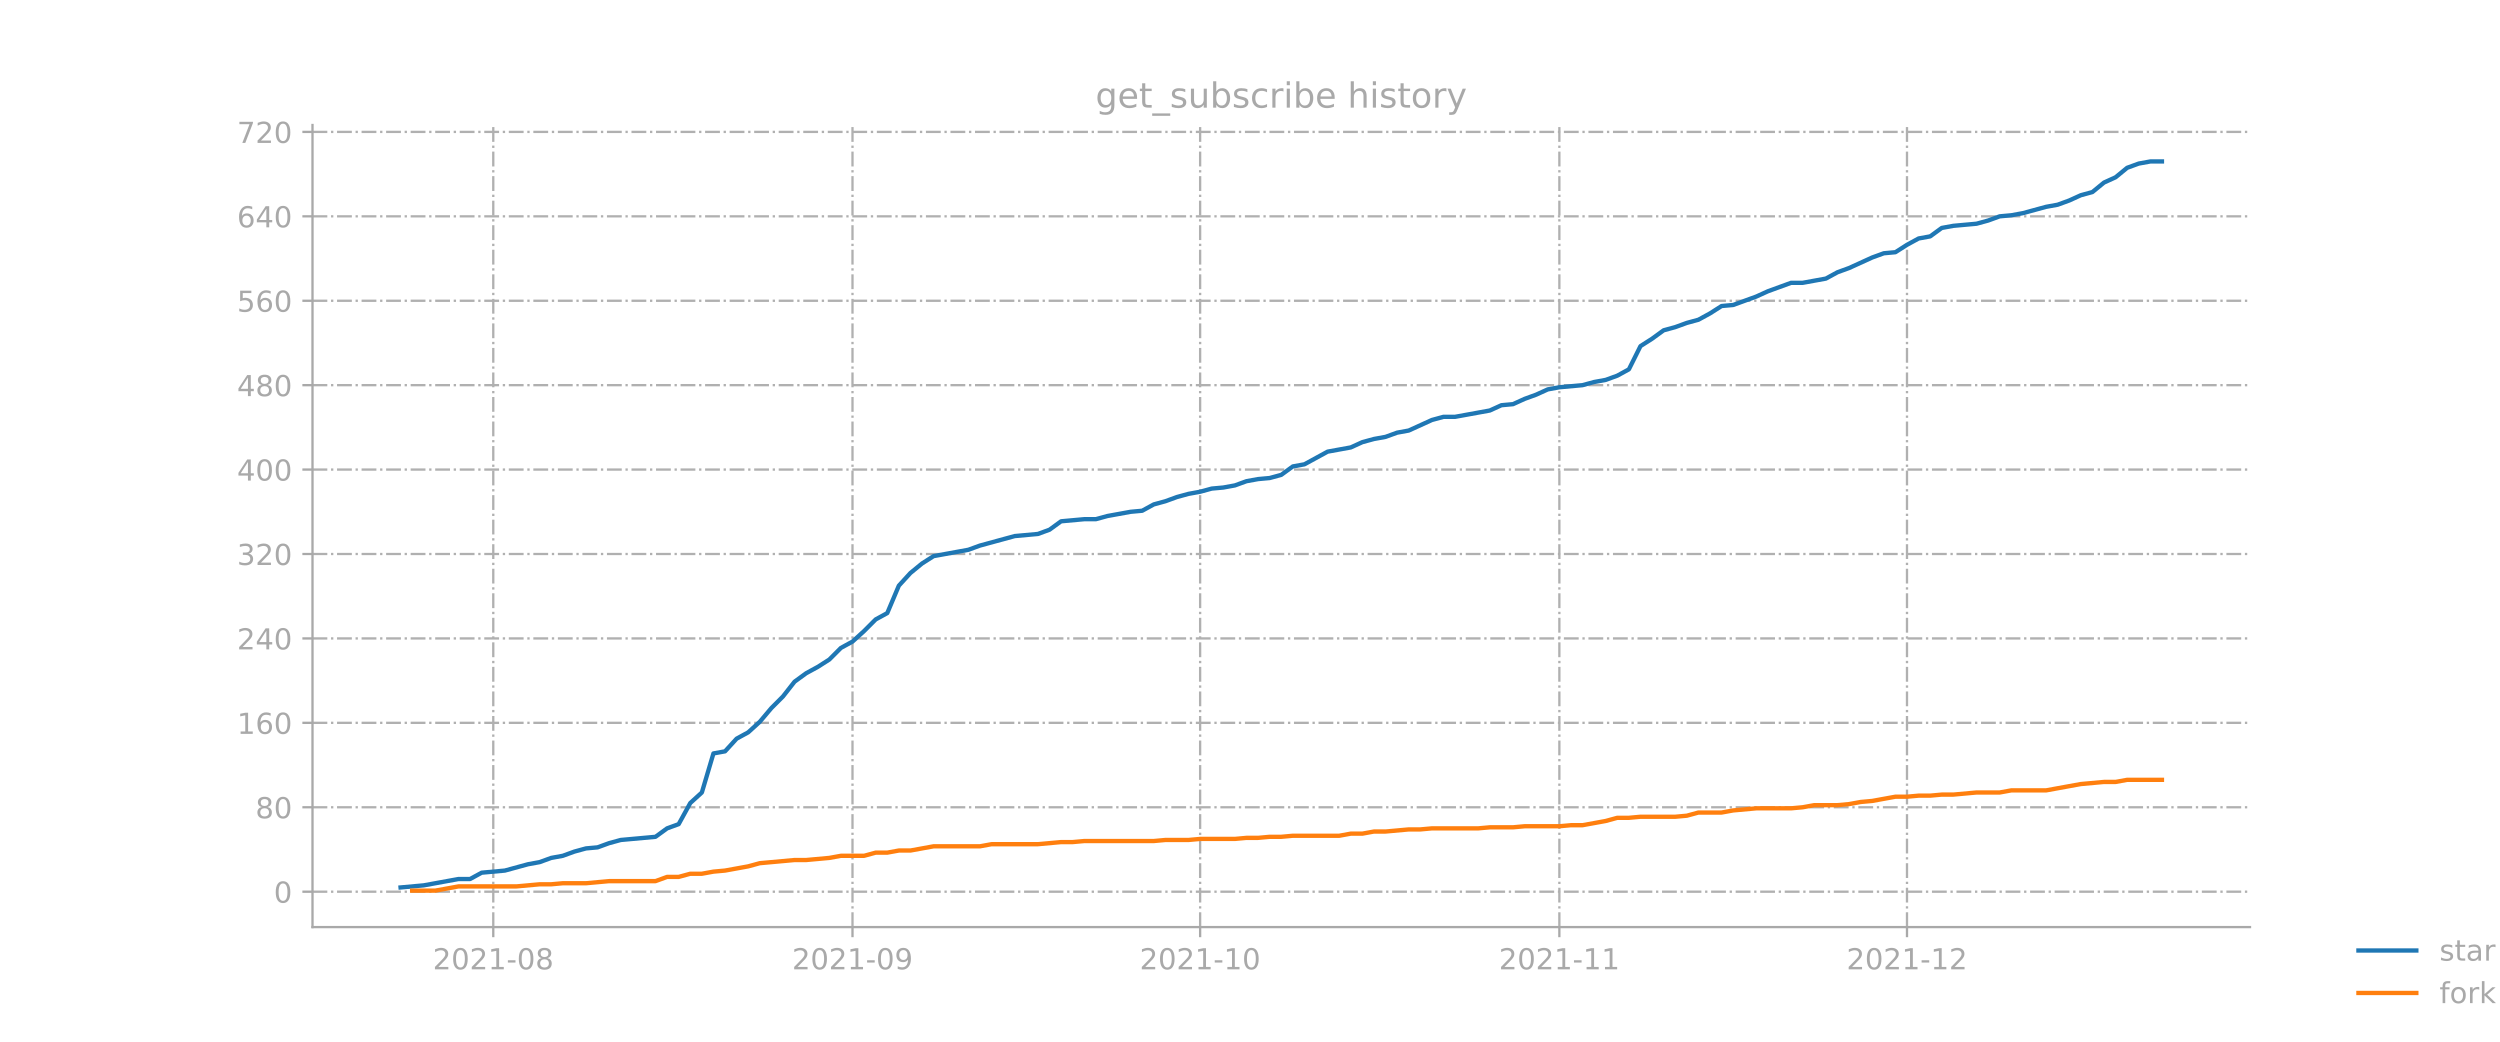
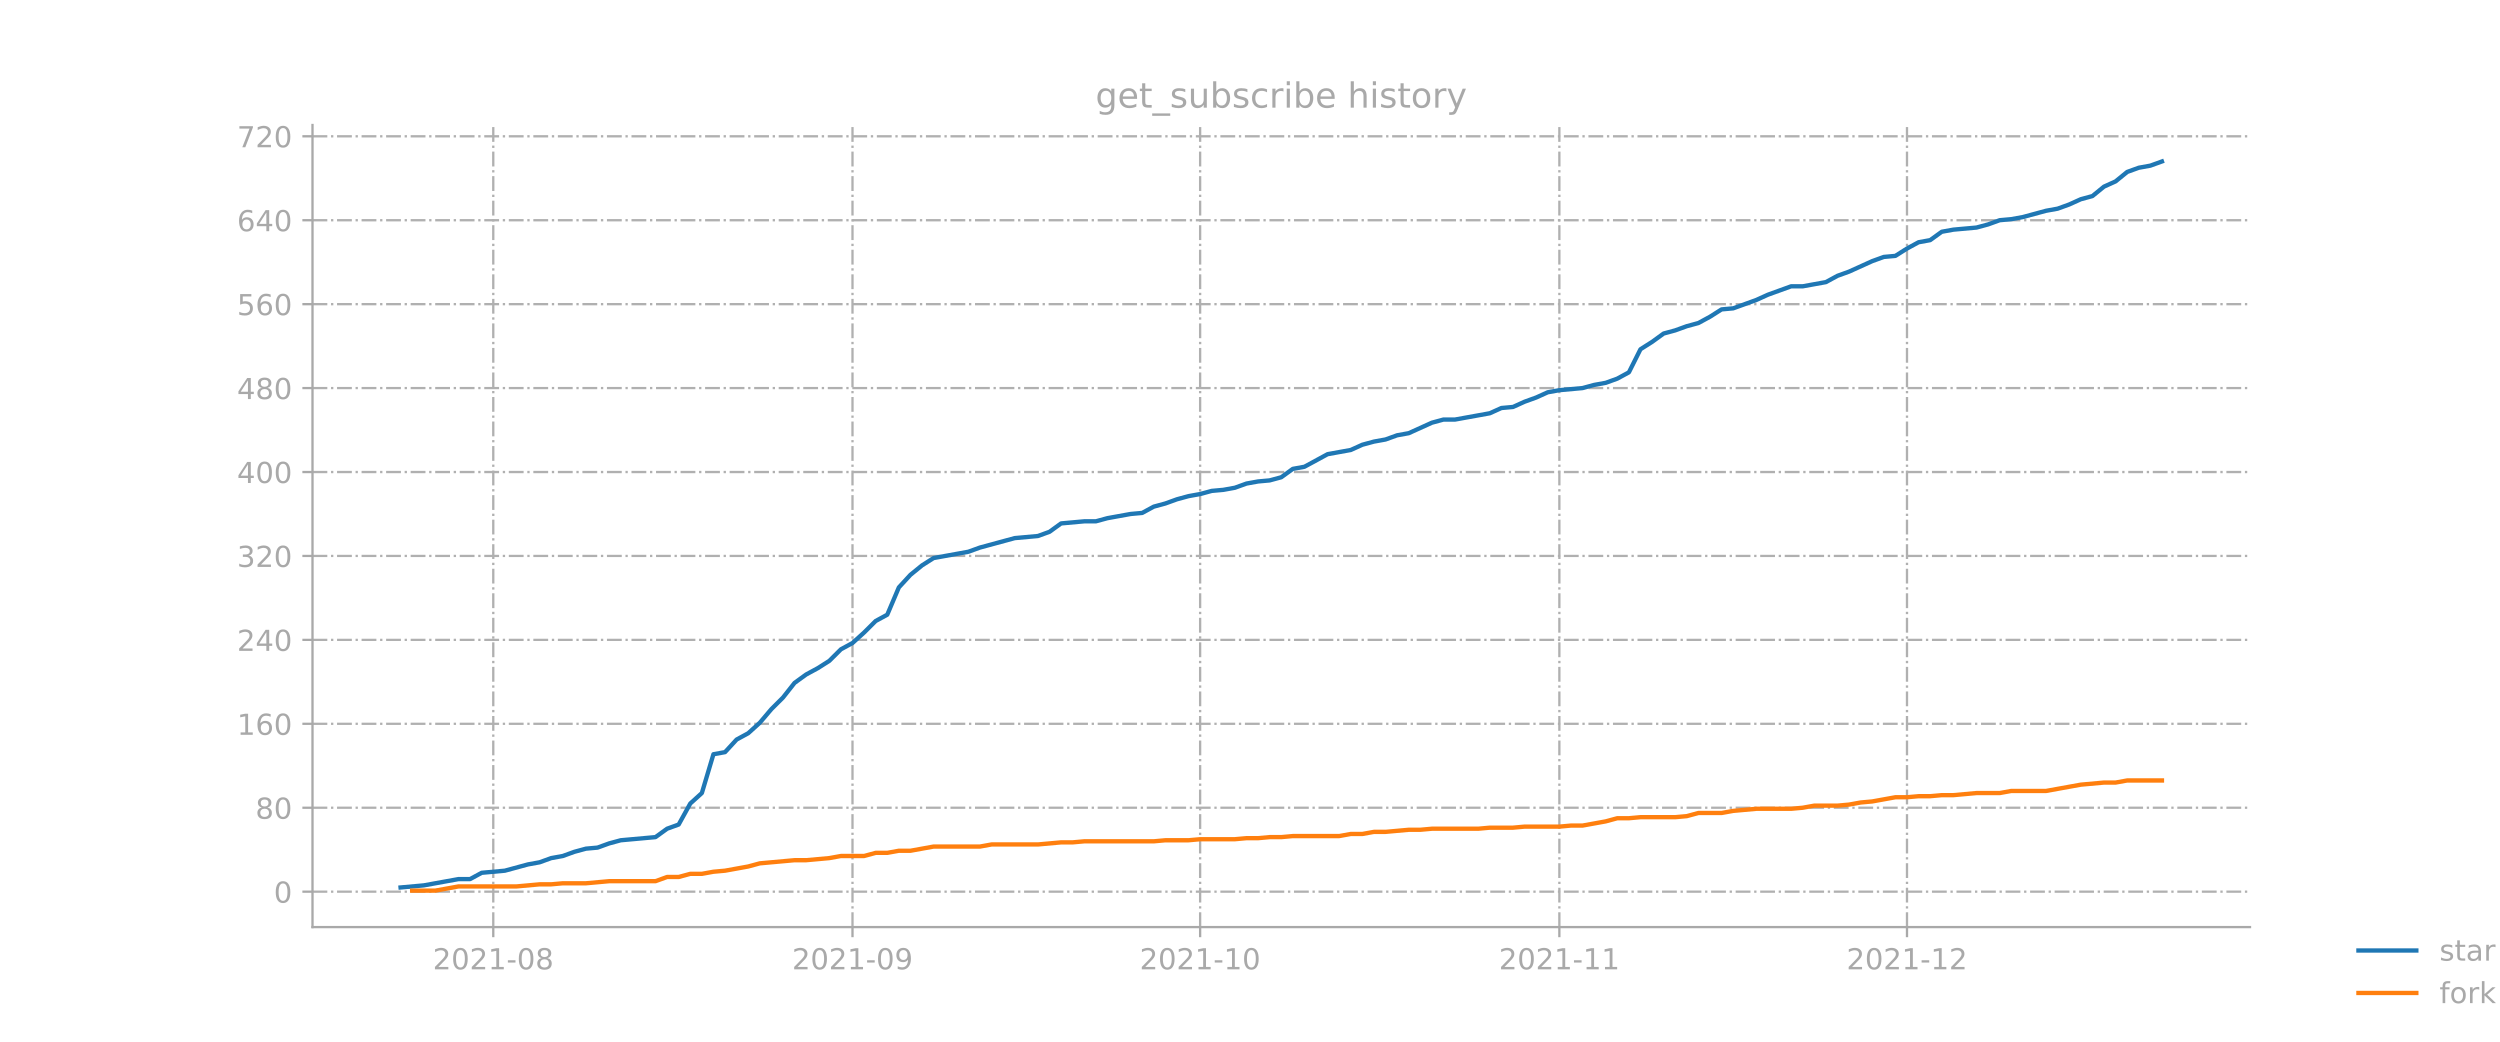
<svg xmlns="http://www.w3.org/2000/svg" xmlns:xlink="http://www.w3.org/1999/xlink" width="864pt" height="360pt" viewBox="0 0 864 360" version="1.1">
  <defs>
    <style type="text/css">*{stroke-linejoin: round; stroke-linecap: butt}</style>
  </defs>
  <g id="figure_1">
    <g id="patch_1">
      <path d="M 0 360  L 864 360  L 864 0  L 0 0  L 0 360  z " style="fill: none; opacity: 0" />
    </g>
    <g id="axes_1">
      <g id="patch_2">
        <path d="M 108 320.4  L 777.6 320.4  L 777.6 43.2  L 108 43.2  L 108 320.4  z " style="fill: none; opacity: 0" />
      </g>
      <g id="matplotlib.axis_1">
        <g id="xtick_1">
          <g id="line2d_1">
-             <path d="M 170.475 320.4  L 170.475 43.2  " clip-path="url(#pc1a8a5bd57)" style="fill: none; stroke-dasharray: 5.12,1.28,0.8,1.28; stroke-dashoffset: 0; stroke: #b0b0b0; stroke-width: 0.8" />
+             <path d="M 170.475 320.4  L 170.475 43.2  " clip-path="url(#p5fc232128b)" style="fill: none; stroke-dasharray: 5.12,1.28,0.8,1.28; stroke-dashoffset: 0; stroke: #b0b0b0; stroke-width: 0.8" />
          </g>
          <g id="line2d_2">
            <defs>
-               <path id="m47a9ddff43" d="M 0 0  L 0 3.5  " style="stroke: #a9a9a9; stroke-width: 0.8" />
+               <path id="m8775109836" d="M 0 0  L 0 3.5  " style="stroke: #a9a9a9; stroke-width: 0.8" />
            </defs>
            <g>
-               <use xlink:href="#m47a9ddff43" x="170.475" y="320.4" style="fill: #a9a9a9; stroke: #a9a9a9; stroke-width: 0.8" />
+               <use xlink:href="#m8775109836" x="170.475" y="320.4" style="fill: #a9a9a9; stroke: #a9a9a9; stroke-width: 0.8" />
            </g>
          </g>
          <g id="text_1">
            <g style="fill: #a9a9a9" transform="translate(149.5832 334.9984)scale(0.1 -0.1)">
              <defs>
                <path id="DejaVuSans-32" d="M 1228 531  L 3431 531  L 3431 0  L 469 0  L 469 531  Q 828 903 1448 1529  Q 2069 2156 2228 2338  Q 2531 2678 2651 2914  Q 2772 3150 2772 3378  Q 2772 3750 2511 3984  Q 2250 4219 1831 4219  Q 1534 4219 1204 4116  Q 875 4013 500 3803  L 500 4441  Q 881 4594 1212 4672  Q 1544 4750 1819 4750  Q 2544 4750 2975 4387  Q 3406 4025 3406 3419  Q 3406 3131 3298 2873  Q 3191 2616 2906 2266  Q 2828 2175 2409 1742  Q 1991 1309 1228 531  z " transform="scale(0.015625)" />
                <path id="DejaVuSans-30" d="M 2034 4250  Q 1547 4250 1301 3770  Q 1056 3291 1056 2328  Q 1056 1369 1301 889  Q 1547 409 2034 409  Q 2525 409 2770 889  Q 3016 1369 3016 2328  Q 3016 3291 2770 3770  Q 2525 4250 2034 4250  z M 2034 4750  Q 2819 4750 3233 4129  Q 3647 3509 3647 2328  Q 3647 1150 3233 529  Q 2819 -91 2034 -91  Q 1250 -91 836 529  Q 422 1150 422 2328  Q 422 3509 836 4129  Q 1250 4750 2034 4750  z " transform="scale(0.015625)" />
                <path id="DejaVuSans-31" d="M 794 531  L 1825 531  L 1825 4091  L 703 3866  L 703 4441  L 1819 4666  L 2450 4666  L 2450 531  L 3481 531  L 3481 0  L 794 0  L 794 531  z " transform="scale(0.015625)" />
                <path id="DejaVuSans-2d" d="M 313 2009  L 1997 2009  L 1997 1497  L 313 1497  L 313 2009  z " transform="scale(0.015625)" />
                <path id="DejaVuSans-38" d="M 2034 2216  Q 1584 2216 1326 1975  Q 1069 1734 1069 1313  Q 1069 891 1326 650  Q 1584 409 2034 409  Q 2484 409 2743 651  Q 3003 894 3003 1313  Q 3003 1734 2745 1975  Q 2488 2216 2034 2216  z M 1403 2484  Q 997 2584 770 2862  Q 544 3141 544 3541  Q 544 4100 942 4425  Q 1341 4750 2034 4750  Q 2731 4750 3128 4425  Q 3525 4100 3525 3541  Q 3525 3141 3298 2862  Q 3072 2584 2669 2484  Q 3125 2378 3379 2068  Q 3634 1759 3634 1313  Q 3634 634 3220 271  Q 2806 -91 2034 -91  Q 1263 -91 848 271  Q 434 634 434 1313  Q 434 1759 690 2068  Q 947 2378 1403 2484  z M 1172 3481  Q 1172 3119 1398 2916  Q 1625 2713 2034 2713  Q 2441 2713 2670 2916  Q 2900 3119 2900 3481  Q 2900 3844 2670 4047  Q 2441 4250 2034 4250  Q 1625 4250 1398 4047  Q 1172 3844 1172 3481  z " transform="scale(0.015625)" />
              </defs>
              <use xlink:href="#DejaVuSans-32" />
              <use xlink:href="#DejaVuSans-30" x="63.623" />
              <use xlink:href="#DejaVuSans-32" x="127.246" />
              <use xlink:href="#DejaVuSans-31" x="190.869" />
              <use xlink:href="#DejaVuSans-2d" x="254.492" />
              <use xlink:href="#DejaVuSans-30" x="290.576" />
              <use xlink:href="#DejaVuSans-38" x="354.199" />
            </g>
          </g>
        </g>
        <g id="xtick_2">
          <g id="line2d_3">
-             <path d="M 294.623 320.4  L 294.623 43.2  " clip-path="url(#pc1a8a5bd57)" style="fill: none; stroke-dasharray: 5.12,1.28,0.8,1.28; stroke-dashoffset: 0; stroke: #b0b0b0; stroke-width: 0.8" />
+             <path d="M 294.623 320.4  L 294.623 43.2  " clip-path="url(#p5fc232128b)" style="fill: none; stroke-dasharray: 5.12,1.28,0.8,1.28; stroke-dashoffset: 0; stroke: #b0b0b0; stroke-width: 0.8" />
          </g>
          <g id="line2d_4">
            <g>
-               <use xlink:href="#m47a9ddff43" x="294.623" y="320.4" style="fill: #a9a9a9; stroke: #a9a9a9; stroke-width: 0.8" />
+               <use xlink:href="#m8775109836" x="294.623" y="320.4" style="fill: #a9a9a9; stroke: #a9a9a9; stroke-width: 0.8" />
            </g>
          </g>
          <g id="text_2">
            <g style="fill: #a9a9a9" transform="translate(273.7316 334.9984)scale(0.1 -0.1)">
              <defs>
                <path id="DejaVuSans-39" d="M 703 97  L 703 672  Q 941 559 1184 500  Q 1428 441 1663 441  Q 2288 441 2617 861  Q 2947 1281 2994 2138  Q 2813 1869 2534 1725  Q 2256 1581 1919 1581  Q 1219 1581 811 2004  Q 403 2428 403 3163  Q 403 3881 828 4315  Q 1253 4750 1959 4750  Q 2769 4750 3195 4129  Q 3622 3509 3622 2328  Q 3622 1225 3098 567  Q 2575 -91 1691 -91  Q 1453 -91 1209 -44  Q 966 3 703 97  z M 1959 2075  Q 2384 2075 2632 2365  Q 2881 2656 2881 3163  Q 2881 3666 2632 3958  Q 2384 4250 1959 4250  Q 1534 4250 1286 3958  Q 1038 3666 1038 3163  Q 1038 2656 1286 2365  Q 1534 2075 1959 2075  z " transform="scale(0.015625)" />
              </defs>
              <use xlink:href="#DejaVuSans-32" />
              <use xlink:href="#DejaVuSans-30" x="63.623" />
              <use xlink:href="#DejaVuSans-32" x="127.246" />
              <use xlink:href="#DejaVuSans-31" x="190.869" />
              <use xlink:href="#DejaVuSans-2d" x="254.492" />
              <use xlink:href="#DejaVuSans-30" x="290.576" />
              <use xlink:href="#DejaVuSans-39" x="354.199" />
            </g>
          </g>
        </g>
        <g id="xtick_3">
          <g id="line2d_5">
-             <path d="M 414.767 320.4  L 414.767 43.2  " clip-path="url(#pc1a8a5bd57)" style="fill: none; stroke-dasharray: 5.12,1.28,0.8,1.28; stroke-dashoffset: 0; stroke: #b0b0b0; stroke-width: 0.8" />
+             <path d="M 414.767 320.4  L 414.767 43.2  " clip-path="url(#p5fc232128b)" style="fill: none; stroke-dasharray: 5.12,1.28,0.8,1.28; stroke-dashoffset: 0; stroke: #b0b0b0; stroke-width: 0.8" />
          </g>
          <g id="line2d_6">
            <g>
-               <use xlink:href="#m47a9ddff43" x="414.767" y="320.4" style="fill: #a9a9a9; stroke: #a9a9a9; stroke-width: 0.8" />
+               <use xlink:href="#m8775109836" x="414.767" y="320.4" style="fill: #a9a9a9; stroke: #a9a9a9; stroke-width: 0.8" />
            </g>
          </g>
          <g id="text_3">
            <g style="fill: #a9a9a9" transform="translate(393.8751 334.9984)scale(0.1 -0.1)">
              <use xlink:href="#DejaVuSans-32" />
              <use xlink:href="#DejaVuSans-30" x="63.623" />
              <use xlink:href="#DejaVuSans-32" x="127.246" />
              <use xlink:href="#DejaVuSans-31" x="190.869" />
              <use xlink:href="#DejaVuSans-2d" x="254.492" />
              <use xlink:href="#DejaVuSans-31" x="290.576" />
              <use xlink:href="#DejaVuSans-30" x="354.199" />
            </g>
          </g>
        </g>
        <g id="xtick_4">
          <g id="line2d_7">
-             <path d="M 538.915 320.4  L 538.915 43.2  " clip-path="url(#pc1a8a5bd57)" style="fill: none; stroke-dasharray: 5.12,1.28,0.8,1.28; stroke-dashoffset: 0; stroke: #b0b0b0; stroke-width: 0.8" />
+             <path d="M 538.915 320.4  L 538.915 43.2  " clip-path="url(#p5fc232128b)" style="fill: none; stroke-dasharray: 5.12,1.28,0.8,1.28; stroke-dashoffset: 0; stroke: #b0b0b0; stroke-width: 0.8" />
          </g>
          <g id="line2d_8">
            <g>
-               <use xlink:href="#m47a9ddff43" x="538.915" y="320.4" style="fill: #a9a9a9; stroke: #a9a9a9; stroke-width: 0.8" />
+               <use xlink:href="#m8775109836" x="538.915" y="320.4" style="fill: #a9a9a9; stroke: #a9a9a9; stroke-width: 0.8" />
            </g>
          </g>
          <g id="text_4">
            <g style="fill: #a9a9a9" transform="translate(518.0234 334.9984)scale(0.1 -0.1)">
              <use xlink:href="#DejaVuSans-32" />
              <use xlink:href="#DejaVuSans-30" x="63.623" />
              <use xlink:href="#DejaVuSans-32" x="127.246" />
              <use xlink:href="#DejaVuSans-31" x="190.869" />
              <use xlink:href="#DejaVuSans-2d" x="254.492" />
              <use xlink:href="#DejaVuSans-31" x="290.576" />
              <use xlink:href="#DejaVuSans-31" x="354.199" />
            </g>
          </g>
        </g>
        <g id="xtick_5">
          <g id="line2d_9">
-             <path d="M 659.058 320.4  L 659.058 43.2  " clip-path="url(#pc1a8a5bd57)" style="fill: none; stroke-dasharray: 5.12,1.28,0.8,1.28; stroke-dashoffset: 0; stroke: #b0b0b0; stroke-width: 0.8" />
+             <path d="M 659.058 320.4  L 659.058 43.2  " clip-path="url(#p5fc232128b)" style="fill: none; stroke-dasharray: 5.12,1.28,0.8,1.28; stroke-dashoffset: 0; stroke: #b0b0b0; stroke-width: 0.8" />
          </g>
          <g id="line2d_10">
            <g>
-               <use xlink:href="#m47a9ddff43" x="659.058" y="320.4" style="fill: #a9a9a9; stroke: #a9a9a9; stroke-width: 0.8" />
+               <use xlink:href="#m8775109836" x="659.058" y="320.4" style="fill: #a9a9a9; stroke: #a9a9a9; stroke-width: 0.8" />
            </g>
          </g>
          <g id="text_5">
            <g style="fill: #a9a9a9" transform="translate(638.167 334.9984)scale(0.1 -0.1)">
              <use xlink:href="#DejaVuSans-32" />
              <use xlink:href="#DejaVuSans-30" x="63.623" />
              <use xlink:href="#DejaVuSans-32" x="127.246" />
              <use xlink:href="#DejaVuSans-31" x="190.869" />
              <use xlink:href="#DejaVuSans-2d" x="254.492" />
              <use xlink:href="#DejaVuSans-31" x="290.576" />
              <use xlink:href="#DejaVuSans-32" x="354.199" />
            </g>
          </g>
        </g>
      </g>
      <g id="matplotlib.axis_2">
        <g id="ytick_1">
          <g id="line2d_11">
-             <path d="M 108 308.165  L 777.6 308.165  " clip-path="url(#pc1a8a5bd57)" style="fill: none; stroke-dasharray: 5.12,1.28,0.8,1.28; stroke-dashoffset: 0; stroke: #b0b0b0; stroke-width: 0.8" />
+             <path d="M 108 308.163  L 777.6 308.163  " clip-path="url(#p5fc232128b)" style="fill: none; stroke-dasharray: 5.12,1.28,0.8,1.28; stroke-dashoffset: 0; stroke: #b0b0b0; stroke-width: 0.8" />
          </g>
          <g id="line2d_12">
            <defs>
-               <path id="m4db933c7c7" d="M 0 0  L -3.5 0  " style="stroke: #a9a9a9; stroke-width: 0.8" />
+               <path id="m146da90426" d="M 0 0  L -3.5 0  " style="stroke: #a9a9a9; stroke-width: 0.8" />
            </defs>
            <g>
-               <use xlink:href="#m4db933c7c7" x="108" y="308.165" style="fill: #a9a9a9; stroke: #a9a9a9; stroke-width: 0.8" />
+               <use xlink:href="#m146da90426" x="108" y="308.163" style="fill: #a9a9a9; stroke: #a9a9a9; stroke-width: 0.8" />
            </g>
          </g>
          <g id="text_6">
-             <g style="fill: #a9a9a9" transform="translate(94.6375 311.9639)scale(0.1 -0.1)">
+             <g style="fill: #a9a9a9" transform="translate(94.6375 311.9618)scale(0.1 -0.1)">
              <use xlink:href="#DejaVuSans-30" />
            </g>
          </g>
        </g>
        <g id="ytick_2">
          <g id="line2d_13">
-             <path d="M 108 278.99  L 777.6 278.99  " clip-path="url(#pc1a8a5bd57)" style="fill: none; stroke-dasharray: 5.12,1.28,0.8,1.28; stroke-dashoffset: 0; stroke: #b0b0b0; stroke-width: 0.8" />
+             <path d="M 108 279.155  L 777.6 279.155  " clip-path="url(#p5fc232128b)" style="fill: none; stroke-dasharray: 5.12,1.28,0.8,1.28; stroke-dashoffset: 0; stroke: #b0b0b0; stroke-width: 0.8" />
          </g>
          <g id="line2d_14">
            <g>
-               <use xlink:href="#m4db933c7c7" x="108" y="278.99" style="fill: #a9a9a9; stroke: #a9a9a9; stroke-width: 0.8" />
+               <use xlink:href="#m146da90426" x="108" y="279.155" style="fill: #a9a9a9; stroke: #a9a9a9; stroke-width: 0.8" />
            </g>
          </g>
          <g id="text_7">
-             <g style="fill: #a9a9a9" transform="translate(88.275 282.7888)scale(0.1 -0.1)">
+             <g style="fill: #a9a9a9" transform="translate(88.275 282.9546)scale(0.1 -0.1)">
              <use xlink:href="#DejaVuSans-38" />
              <use xlink:href="#DejaVuSans-30" x="63.623" />
            </g>
          </g>
        </g>
        <g id="ytick_3">
          <g id="line2d_15">
-             <path d="M 108 249.814  L 777.6 249.814  " clip-path="url(#pc1a8a5bd57)" style="fill: none; stroke-dasharray: 5.12,1.28,0.8,1.28; stroke-dashoffset: 0; stroke: #b0b0b0; stroke-width: 0.8" />
+             <path d="M 108 250.148  L 777.6 250.148  " clip-path="url(#p5fc232128b)" style="fill: none; stroke-dasharray: 5.12,1.28,0.8,1.28; stroke-dashoffset: 0; stroke: #b0b0b0; stroke-width: 0.8" />
          </g>
          <g id="line2d_16">
            <g>
-               <use xlink:href="#m4db933c7c7" x="108" y="249.814" style="fill: #a9a9a9; stroke: #a9a9a9; stroke-width: 0.8" />
+               <use xlink:href="#m146da90426" x="108" y="250.148" style="fill: #a9a9a9; stroke: #a9a9a9; stroke-width: 0.8" />
            </g>
          </g>
          <g id="text_8">
-             <g style="fill: #a9a9a9" transform="translate(81.9125 253.6137)scale(0.1 -0.1)">
+             <g style="fill: #a9a9a9" transform="translate(81.9125 253.9474)scale(0.1 -0.1)">
              <defs>
                <path id="DejaVuSans-36" d="M 2113 2584  Q 1688 2584 1439 2293  Q 1191 2003 1191 1497  Q 1191 994 1439 701  Q 1688 409 2113 409  Q 2538 409 2786 701  Q 3034 994 3034 1497  Q 3034 2003 2786 2293  Q 2538 2584 2113 2584  z M 3366 4563  L 3366 3988  Q 3128 4100 2886 4159  Q 2644 4219 2406 4219  Q 1781 4219 1451 3797  Q 1122 3375 1075 2522  Q 1259 2794 1537 2939  Q 1816 3084 2150 3084  Q 2853 3084 3261 2657  Q 3669 2231 3669 1497  Q 3669 778 3244 343  Q 2819 -91 2113 -91  Q 1303 -91 875 529  Q 447 1150 447 2328  Q 447 3434 972 4092  Q 1497 4750 2381 4750  Q 2619 4750 2861 4703  Q 3103 4656 3366 4563  z " transform="scale(0.015625)" />
              </defs>
              <use xlink:href="#DejaVuSans-31" />
              <use xlink:href="#DejaVuSans-36" x="63.623" />
              <use xlink:href="#DejaVuSans-30" x="127.246" />
            </g>
          </g>
        </g>
        <g id="ytick_4">
          <g id="line2d_17">
-             <path d="M 108 220.639  L 777.6 220.639  " clip-path="url(#pc1a8a5bd57)" style="fill: none; stroke-dasharray: 5.12,1.28,0.8,1.28; stroke-dashoffset: 0; stroke: #b0b0b0; stroke-width: 0.8" />
+             <path d="M 108 221.141  L 777.6 221.141  " clip-path="url(#p5fc232128b)" style="fill: none; stroke-dasharray: 5.12,1.28,0.8,1.28; stroke-dashoffset: 0; stroke: #b0b0b0; stroke-width: 0.8" />
          </g>
          <g id="line2d_18">
            <g>
-               <use xlink:href="#m4db933c7c7" x="108" y="220.639" style="fill: #a9a9a9; stroke: #a9a9a9; stroke-width: 0.8" />
+               <use xlink:href="#m146da90426" x="108" y="221.141" style="fill: #a9a9a9; stroke: #a9a9a9; stroke-width: 0.8" />
            </g>
          </g>
          <g id="text_9">
-             <g style="fill: #a9a9a9" transform="translate(81.9125 224.4386)scale(0.1 -0.1)">
+             <g style="fill: #a9a9a9" transform="translate(81.9125 224.9402)scale(0.1 -0.1)">
              <defs>
                <path id="DejaVuSans-34" d="M 2419 4116  L 825 1625  L 2419 1625  L 2419 4116  z M 2253 4666  L 3047 4666  L 3047 1625  L 3713 1625  L 3713 1100  L 3047 1100  L 3047 0  L 2419 0  L 2419 1100  L 313 1100  L 313 1709  L 2253 4666  z " transform="scale(0.015625)" />
              </defs>
              <use xlink:href="#DejaVuSans-32" />
              <use xlink:href="#DejaVuSans-34" x="63.623" />
              <use xlink:href="#DejaVuSans-30" x="127.246" />
            </g>
          </g>
        </g>
        <g id="ytick_5">
          <g id="line2d_19">
-             <path d="M 108 191.464  L 777.6 191.464  " clip-path="url(#pc1a8a5bd57)" style="fill: none; stroke-dasharray: 5.12,1.28,0.8,1.28; stroke-dashoffset: 0; stroke: #b0b0b0; stroke-width: 0.8" />
+             <path d="M 108 192.134  L 777.6 192.134  " clip-path="url(#p5fc232128b)" style="fill: none; stroke-dasharray: 5.12,1.28,0.8,1.28; stroke-dashoffset: 0; stroke: #b0b0b0; stroke-width: 0.8" />
          </g>
          <g id="line2d_20">
            <g>
-               <use xlink:href="#m4db933c7c7" x="108" y="191.464" style="fill: #a9a9a9; stroke: #a9a9a9; stroke-width: 0.8" />
+               <use xlink:href="#m146da90426" x="108" y="192.134" style="fill: #a9a9a9; stroke: #a9a9a9; stroke-width: 0.8" />
            </g>
          </g>
          <g id="text_10">
-             <g style="fill: #a9a9a9" transform="translate(81.9125 195.2635)scale(0.1 -0.1)">
+             <g style="fill: #a9a9a9" transform="translate(81.9125 195.933)scale(0.1 -0.1)">
              <defs>
                <path id="DejaVuSans-33" d="M 2597 2516  Q 3050 2419 3304 2112  Q 3559 1806 3559 1356  Q 3559 666 3084 287  Q 2609 -91 1734 -91  Q 1441 -91 1130 -33  Q 819 25 488 141  L 488 750  Q 750 597 1062 519  Q 1375 441 1716 441  Q 2309 441 2620 675  Q 2931 909 2931 1356  Q 2931 1769 2642 2001  Q 2353 2234 1838 2234  L 1294 2234  L 1294 2753  L 1863 2753  Q 2328 2753 2575 2939  Q 2822 3125 2822 3475  Q 2822 3834 2567 4026  Q 2313 4219 1838 4219  Q 1578 4219 1281 4162  Q 984 4106 628 3988  L 628 4550  Q 988 4650 1302 4700  Q 1616 4750 1894 4750  Q 2613 4750 3031 4423  Q 3450 4097 3450 3541  Q 3450 3153 3228 2886  Q 3006 2619 2597 2516  z " transform="scale(0.015625)" />
              </defs>
              <use xlink:href="#DejaVuSans-33" />
              <use xlink:href="#DejaVuSans-32" x="63.623" />
              <use xlink:href="#DejaVuSans-30" x="127.246" />
            </g>
          </g>
        </g>
        <g id="ytick_6">
          <g id="line2d_21">
-             <path d="M 108 162.289  L 777.6 162.289  " clip-path="url(#pc1a8a5bd57)" style="fill: none; stroke-dasharray: 5.12,1.28,0.8,1.28; stroke-dashoffset: 0; stroke: #b0b0b0; stroke-width: 0.8" />
+             <path d="M 108 163.127  L 777.6 163.127  " clip-path="url(#p5fc232128b)" style="fill: none; stroke-dasharray: 5.12,1.28,0.8,1.28; stroke-dashoffset: 0; stroke: #b0b0b0; stroke-width: 0.8" />
          </g>
          <g id="line2d_22">
            <g>
-               <use xlink:href="#m4db933c7c7" x="108" y="162.289" style="fill: #a9a9a9; stroke: #a9a9a9; stroke-width: 0.8" />
+               <use xlink:href="#m146da90426" x="108" y="163.127" style="fill: #a9a9a9; stroke: #a9a9a9; stroke-width: 0.8" />
            </g>
          </g>
          <g id="text_11">
-             <g style="fill: #a9a9a9" transform="translate(81.9125 166.0884)scale(0.1 -0.1)">
+             <g style="fill: #a9a9a9" transform="translate(81.9125 166.9258)scale(0.1 -0.1)">
              <use xlink:href="#DejaVuSans-34" />
              <use xlink:href="#DejaVuSans-30" x="63.623" />
              <use xlink:href="#DejaVuSans-30" x="127.246" />
            </g>
          </g>
        </g>
        <g id="ytick_7">
          <g id="line2d_23">
-             <path d="M 108 133.114  L 777.6 133.114  " clip-path="url(#pc1a8a5bd57)" style="fill: none; stroke-dasharray: 5.12,1.28,0.8,1.28; stroke-dashoffset: 0; stroke: #b0b0b0; stroke-width: 0.8" />
+             <path d="M 108 134.119  L 777.6 134.119  " clip-path="url(#p5fc232128b)" style="fill: none; stroke-dasharray: 5.12,1.28,0.8,1.28; stroke-dashoffset: 0; stroke: #b0b0b0; stroke-width: 0.8" />
          </g>
          <g id="line2d_24">
            <g>
-               <use xlink:href="#m4db933c7c7" x="108" y="133.114" style="fill: #a9a9a9; stroke: #a9a9a9; stroke-width: 0.8" />
+               <use xlink:href="#m146da90426" x="108" y="134.119" style="fill: #a9a9a9; stroke: #a9a9a9; stroke-width: 0.8" />
            </g>
          </g>
          <g id="text_12">
-             <g style="fill: #a9a9a9" transform="translate(81.9125 136.9133)scale(0.1 -0.1)">
+             <g style="fill: #a9a9a9" transform="translate(81.9125 137.9186)scale(0.1 -0.1)">
              <use xlink:href="#DejaVuSans-34" />
              <use xlink:href="#DejaVuSans-38" x="63.623" />
              <use xlink:href="#DejaVuSans-30" x="127.246" />
            </g>
          </g>
        </g>
        <g id="ytick_8">
          <g id="line2d_25">
-             <path d="M 108 103.939  L 777.6 103.939  " clip-path="url(#pc1a8a5bd57)" style="fill: none; stroke-dasharray: 5.12,1.28,0.8,1.28; stroke-dashoffset: 0; stroke: #b0b0b0; stroke-width: 0.8" />
+             <path d="M 108 105.112  L 777.6 105.112  " clip-path="url(#p5fc232128b)" style="fill: none; stroke-dasharray: 5.12,1.28,0.8,1.28; stroke-dashoffset: 0; stroke: #b0b0b0; stroke-width: 0.8" />
          </g>
          <g id="line2d_26">
            <g>
-               <use xlink:href="#m4db933c7c7" x="108" y="103.939" style="fill: #a9a9a9; stroke: #a9a9a9; stroke-width: 0.8" />
+               <use xlink:href="#m146da90426" x="108" y="105.112" style="fill: #a9a9a9; stroke: #a9a9a9; stroke-width: 0.8" />
            </g>
          </g>
          <g id="text_13">
-             <g style="fill: #a9a9a9" transform="translate(81.9125 107.7381)scale(0.1 -0.1)">
+             <g style="fill: #a9a9a9" transform="translate(81.9125 108.9114)scale(0.1 -0.1)">
              <defs>
                <path id="DejaVuSans-35" d="M 691 4666  L 3169 4666  L 3169 4134  L 1269 4134  L 1269 2991  Q 1406 3038 1543 3061  Q 1681 3084 1819 3084  Q 2600 3084 3056 2656  Q 3513 2228 3513 1497  Q 3513 744 3044 326  Q 2575 -91 1722 -91  Q 1428 -91 1123 -41  Q 819 9 494 109  L 494 744  Q 775 591 1075 516  Q 1375 441 1709 441  Q 2250 441 2565 725  Q 2881 1009 2881 1497  Q 2881 1984 2565 2268  Q 2250 2553 1709 2553  Q 1456 2553 1204 2497  Q 953 2441 691 2322  L 691 4666  z " transform="scale(0.015625)" />
              </defs>
              <use xlink:href="#DejaVuSans-35" />
              <use xlink:href="#DejaVuSans-36" x="63.623" />
              <use xlink:href="#DejaVuSans-30" x="127.246" />
            </g>
          </g>
        </g>
        <g id="ytick_9">
          <g id="line2d_27">
-             <path d="M 108 74.764  L 777.6 74.764  " clip-path="url(#pc1a8a5bd57)" style="fill: none; stroke-dasharray: 5.12,1.28,0.8,1.28; stroke-dashoffset: 0; stroke: #b0b0b0; stroke-width: 0.8" />
+             <path d="M 108 76.105  L 777.6 76.105  " clip-path="url(#p5fc232128b)" style="fill: none; stroke-dasharray: 5.12,1.28,0.8,1.28; stroke-dashoffset: 0; stroke: #b0b0b0; stroke-width: 0.8" />
          </g>
          <g id="line2d_28">
            <g>
-               <use xlink:href="#m4db933c7c7" x="108" y="74.764" style="fill: #a9a9a9; stroke: #a9a9a9; stroke-width: 0.8" />
+               <use xlink:href="#m146da90426" x="108" y="76.105" style="fill: #a9a9a9; stroke: #a9a9a9; stroke-width: 0.8" />
            </g>
          </g>
          <g id="text_14">
-             <g style="fill: #a9a9a9" transform="translate(81.9125 78.56304)scale(0.1 -0.1)">
+             <g style="fill: #a9a9a9" transform="translate(81.9125 79.90426)scale(0.1 -0.1)">
              <use xlink:href="#DejaVuSans-36" />
              <use xlink:href="#DejaVuSans-34" x="63.623" />
              <use xlink:href="#DejaVuSans-30" x="127.246" />
            </g>
          </g>
        </g>
        <g id="ytick_10">
          <g id="line2d_29">
-             <path d="M 108 45.589  L 777.6 45.589  " clip-path="url(#pc1a8a5bd57)" style="fill: none; stroke-dasharray: 5.12,1.28,0.8,1.28; stroke-dashoffset: 0; stroke: #b0b0b0; stroke-width: 0.8" />
+             <path d="M 108 47.098  L 777.6 47.098  " clip-path="url(#p5fc232128b)" style="fill: none; stroke-dasharray: 5.12,1.28,0.8,1.28; stroke-dashoffset: 0; stroke: #b0b0b0; stroke-width: 0.8" />
          </g>
          <g id="line2d_30">
            <g>
-               <use xlink:href="#m4db933c7c7" x="108" y="45.589" style="fill: #a9a9a9; stroke: #a9a9a9; stroke-width: 0.8" />
+               <use xlink:href="#m146da90426" x="108" y="47.098" style="fill: #a9a9a9; stroke: #a9a9a9; stroke-width: 0.8" />
            </g>
          </g>
          <g id="text_15">
-             <g style="fill: #a9a9a9" transform="translate(81.9125 49.38793)scale(0.1 -0.1)">
+             <g style="fill: #a9a9a9" transform="translate(81.9125 50.89706)scale(0.1 -0.1)">
              <defs>
                <path id="DejaVuSans-37" d="M 525 4666  L 3525 4666  L 3525 4397  L 1831 0  L 1172 0  L 2766 4134  L 525 4134  L 525 4666  z " transform="scale(0.015625)" />
              </defs>
              <use xlink:href="#DejaVuSans-37" />
              <use xlink:href="#DejaVuSans-32" x="63.623" />
              <use xlink:href="#DejaVuSans-30" x="127.246" />
            </g>
          </g>
        </g>
      </g>
      <g id="line2d_31">
-         <path d="M 138.436 306.706  L 146.446 305.977  L 158.46 303.788  L 162.465 303.788  L 166.47 301.6  L 174.479 300.871  L 182.489 298.683  L 186.494 297.953  L 190.499 296.495  L 194.503 295.765  L 198.508 294.307  L 202.513 293.212  L 206.518 292.848  L 210.522 291.389  L 214.527 290.295  L 226.542 289.201  L 230.546 286.283  L 234.551 284.825  L 238.556 277.531  L 242.561 273.884  L 246.566 260.39  L 250.57 259.661  L 254.575 255.285  L 258.58 253.097  L 262.585 249.45  L 266.589 244.709  L 270.594 240.697  L 274.599 235.592  L 278.604 232.674  L 282.609 230.486  L 286.613 227.933  L 290.618 223.922  L 294.623 221.733  L 298.628 218.087  L 302.633 214.075  L 306.637 211.887  L 310.642 202.405  L 314.647 198.029  L 318.652 194.746  L 322.656 192.194  L 334.671 190.005  L 338.676 188.547  L 350.69 185.265  L 358.7 184.535  L 362.704 183.076  L 366.709 180.159  L 374.719 179.43  L 378.723 179.43  L 382.728 178.335  L 390.738 176.877  L 394.743 176.512  L 398.747 174.324  L 402.752 173.23  L 406.757 171.771  L 410.762 170.677  L 414.767 169.948  L 418.771 168.854  L 422.776 168.489  L 426.781 167.759  L 430.786 166.301  L 434.79 165.571  L 438.795 165.207  L 442.8 164.113  L 446.805 161.195  L 450.81 160.466  L 458.819 156.089  L 466.829 154.631  L 470.833 152.807  L 474.838 151.713  L 478.843 150.984  L 482.848 149.525  L 486.853 148.796  L 494.862 145.149  L 498.867 144.055  L 502.872 144.055  L 514.886 141.867  L 518.891 140.043  L 522.896 139.678  L 526.9 137.855  L 530.905 136.396  L 534.91 134.573  L 538.915 133.843  L 546.924 133.114  L 550.929 132.02  L 554.934 131.291  L 558.939 129.832  L 562.944 127.644  L 566.948 119.621  L 570.953 117.068  L 574.958 114.15  L 578.963 113.056  L 582.967 111.597  L 586.972 110.503  L 590.977 108.315  L 594.982 105.762  L 598.987 105.398  L 606.996 102.48  L 611.001 100.657  L 619.011 97.739  L 623.015 97.739  L 631.025 96.28  L 635.03 94.092  L 639.034 92.634  L 647.044 88.987  L 651.049 87.528  L 655.054 87.163  L 659.058 84.61  L 663.063 82.422  L 667.068 81.693  L 671.073 78.775  L 675.078 78.046  L 683.087 77.317  L 687.092 76.223  L 691.097 74.764  L 695.101 74.399  L 699.106 73.67  L 707.116 71.482  L 711.121 70.752  L 715.125 69.293  L 719.13 67.47  L 723.135 66.376  L 727.14 63.094  L 731.144 61.27  L 735.149 57.988  L 739.154 56.529  L 743.159 55.8  L 747.164 55.8  L 747.164 55.8  " clip-path="url(#pc1a8a5bd57)" style="fill: none; stroke: #1f77b4; stroke-width: 1.5; stroke-linecap: square" />
+         <path d="M 138.436 306.712  L 146.446 305.987  L 158.46 303.812  L 162.465 303.812  L 166.47 301.636  L 174.479 300.911  L 182.489 298.735  L 186.494 298.01  L 190.499 296.56  L 194.503 295.835  L 198.508 294.384  L 202.513 293.296  L 206.518 292.934  L 210.522 291.483  L 214.527 290.396  L 226.542 289.308  L 230.546 286.407  L 234.551 284.957  L 238.556 277.705  L 242.561 274.079  L 246.566 260.663  L 250.57 259.938  L 254.575 255.587  L 258.58 253.412  L 262.585 249.786  L 266.589 245.072  L 270.594 241.083  L 274.599 236.007  L 278.604 233.106  L 282.609 230.931  L 286.613 228.393  L 290.618 224.404  L 294.623 222.229  L 298.628 218.603  L 302.633 214.614  L 306.637 212.439  L 310.642 203.012  L 314.647 198.66  L 318.652 195.397  L 322.656 192.859  L 334.671 190.683  L 338.676 189.233  L 350.69 185.97  L 358.7 185.245  L 362.704 183.794  L 366.709 180.894  L 374.719 180.168  L 378.723 180.168  L 382.728 179.081  L 390.738 177.63  L 394.743 177.268  L 398.747 175.092  L 402.752 174.004  L 406.757 172.554  L 410.762 171.466  L 414.767 170.741  L 418.771 169.653  L 422.776 169.291  L 426.781 168.565  L 430.786 167.115  L 434.79 166.39  L 438.795 166.027  L 442.8 164.94  L 446.805 162.039  L 450.81 161.314  L 458.819 156.963  L 466.829 155.512  L 470.833 153.699  L 474.838 152.612  L 478.843 151.886  L 482.848 150.436  L 486.853 149.711  L 494.862 146.085  L 498.867 144.997  L 502.872 144.997  L 514.886 142.822  L 518.891 141.009  L 522.896 140.646  L 526.9 138.833  L 530.905 137.383  L 534.91 135.57  L 538.915 134.845  L 546.924 134.119  L 550.929 133.032  L 554.934 132.306  L 558.939 130.856  L 562.944 128.681  L 566.948 120.704  L 570.953 118.165  L 574.958 115.265  L 578.963 114.177  L 582.967 112.727  L 586.972 111.639  L 590.977 109.463  L 594.982 106.925  L 598.987 106.563  L 606.996 103.662  L 611.001 101.849  L 619.011 98.948  L 623.015 98.948  L 631.025 97.498  L 635.03 95.322  L 639.034 93.872  L 647.044 90.246  L 651.049 88.796  L 655.054 88.433  L 659.058 85.895  L 663.063 83.719  L 667.068 82.994  L 671.073 80.094  L 675.078 79.368  L 683.087 78.643  L 687.092 77.555  L 691.097 76.105  L 695.101 75.742  L 699.106 75.017  L 707.116 72.842  L 711.121 72.117  L 715.125 70.666  L 719.13 68.853  L 723.135 67.765  L 727.14 64.502  L 731.144 62.689  L 735.149 59.426  L 739.154 57.976  L 743.159 57.25  L 747.164 55.8  L 747.164 55.8  " clip-path="url(#p5fc232128b)" style="fill: none; stroke: #1f77b4; stroke-width: 1.5; stroke-linecap: square" />
      </g>
      <g id="line2d_32">
-         <path d="M 142.441 307.8  L 150.451 307.8  L 158.46 306.341  L 178.484 306.341  L 186.494 305.612  L 190.499 305.612  L 194.503 305.247  L 202.513 305.247  L 210.522 304.518  L 226.542 304.518  L 230.546 303.059  L 234.551 303.059  L 238.556 301.965  L 242.561 301.965  L 246.566 301.236  L 250.57 300.871  L 258.58 299.412  L 262.585 298.318  L 274.599 297.224  L 278.604 297.224  L 286.613 296.495  L 290.618 295.765  L 298.628 295.765  L 302.633 294.671  L 306.637 294.671  L 310.642 293.942  L 314.647 293.942  L 322.656 292.483  L 338.676 292.483  L 342.68 291.754  L 358.7 291.754  L 366.709 291.024  L 370.714 291.024  L 374.719 290.66  L 398.747 290.66  L 402.752 290.295  L 410.762 290.295  L 414.767 289.93  L 426.781 289.93  L 430.786 289.566  L 434.79 289.566  L 438.795 289.201  L 442.8 289.201  L 446.805 288.836  L 462.824 288.836  L 466.829 288.107  L 470.833 288.107  L 474.838 287.377  L 478.843 287.377  L 486.853 286.648  L 490.857 286.648  L 494.862 286.283  L 510.881 286.283  L 514.886 285.919  L 522.896 285.919  L 526.9 285.554  L 538.915 285.554  L 542.92 285.189  L 546.924 285.189  L 554.934 283.731  L 558.939 282.636  L 562.944 282.636  L 566.948 282.272  L 578.963 282.272  L 582.967 281.907  L 586.972 280.813  L 594.982 280.813  L 598.987 280.084  L 606.996 279.354  L 619.011 279.354  L 623.015 278.99  L 627.02 278.26  L 635.03 278.26  L 639.034 277.896  L 643.039 277.166  L 647.044 276.801  L 655.054 275.343  L 659.058 275.343  L 663.063 274.978  L 667.068 274.978  L 671.073 274.613  L 675.078 274.613  L 683.087 273.884  L 691.097 273.884  L 695.101 273.155  L 707.116 273.155  L 719.13 270.966  L 727.14 270.237  L 731.144 270.237  L 735.149 269.508  L 747.164 269.508  L 747.164 269.508  " clip-path="url(#pc1a8a5bd57)" style="fill: none; stroke: #ff7f0e; stroke-width: 1.5; stroke-linecap: square" />
+         <path d="M 142.441 307.8  L 150.451 307.8  L 158.46 306.35  L 178.484 306.35  L 186.494 305.624  L 190.499 305.624  L 194.503 305.262  L 202.513 305.262  L 210.522 304.537  L 226.542 304.537  L 230.546 303.086  L 234.551 303.086  L 238.556 301.999  L 242.561 301.999  L 246.566 301.273  L 250.57 300.911  L 258.58 299.46  L 262.585 298.373  L 274.599 297.285  L 278.604 297.285  L 286.613 296.56  L 290.618 295.835  L 298.628 295.835  L 302.633 294.747  L 306.637 294.747  L 310.642 294.022  L 314.647 294.022  L 322.656 292.571  L 338.676 292.571  L 342.68 291.846  L 358.7 291.846  L 366.709 291.121  L 370.714 291.121  L 374.719 290.758  L 398.747 290.758  L 402.752 290.396  L 410.762 290.396  L 414.767 290.033  L 426.781 290.033  L 430.786 289.671  L 434.79 289.671  L 438.795 289.308  L 442.8 289.308  L 446.805 288.945  L 462.824 288.945  L 466.829 288.22  L 470.833 288.22  L 474.838 287.495  L 478.843 287.495  L 486.853 286.77  L 490.857 286.77  L 494.862 286.407  L 510.881 286.407  L 514.886 286.045  L 522.896 286.045  L 526.9 285.682  L 538.915 285.682  L 542.92 285.319  L 546.924 285.319  L 554.934 283.869  L 558.939 282.781  L 562.944 282.781  L 566.948 282.419  L 578.963 282.419  L 582.967 282.056  L 586.972 280.968  L 594.982 280.968  L 598.987 280.243  L 606.996 279.518  L 619.011 279.518  L 623.015 279.155  L 627.02 278.43  L 635.03 278.43  L 639.034 278.068  L 643.039 277.342  L 647.044 276.98  L 655.054 275.529  L 659.058 275.529  L 663.063 275.167  L 667.068 275.167  L 671.073 274.804  L 675.078 274.804  L 683.087 274.079  L 691.097 274.079  L 695.101 273.354  L 707.116 273.354  L 719.13 271.178  L 727.14 270.453  L 731.144 270.453  L 735.149 269.728  L 747.164 269.728  L 747.164 269.728  " clip-path="url(#p5fc232128b)" style="fill: none; stroke: #ff7f0e; stroke-width: 1.5; stroke-linecap: square" />
      </g>
      <g id="patch_3">
        <path d="M 108 320.4  L 108 43.2  " style="fill: none; stroke: #a9a9a9; stroke-width: 0.8; stroke-linejoin: miter; stroke-linecap: square" />
      </g>
      <g id="patch_4">
        <path d="M 777.6 320.4  L 777.6 43.2  " style="fill: none" />
      </g>
      <g id="patch_5">
        <path d="M 108 320.4  L 777.6 320.4  " style="fill: none; stroke: #a9a9a9; stroke-width: 0.8; stroke-linejoin: miter; stroke-linecap: square" />
      </g>
      <g id="patch_6">
        <path d="M 108 43.2  L 777.6 43.2  " style="fill: none" />
      </g>
      <g id="text_16">
        <g style="fill: #a9a9a9" transform="translate(378.6075 37.2)scale(0.12 -0.12)">
          <defs>
            <path id="DejaVuSans-67" d="M 2906 1791  Q 2906 2416 2648 2759  Q 2391 3103 1925 3103  Q 1463 3103 1205 2759  Q 947 2416 947 1791  Q 947 1169 1205 825  Q 1463 481 1925 481  Q 2391 481 2648 825  Q 2906 1169 2906 1791  z M 3481 434  Q 3481 -459 3084 -895  Q 2688 -1331 1869 -1331  Q 1566 -1331 1297 -1286  Q 1028 -1241 775 -1147  L 775 -588  Q 1028 -725 1275 -790  Q 1522 -856 1778 -856  Q 2344 -856 2625 -561  Q 2906 -266 2906 331  L 2906 616  Q 2728 306 2450 153  Q 2172 0 1784 0  Q 1141 0 747 490  Q 353 981 353 1791  Q 353 2603 747 3093  Q 1141 3584 1784 3584  Q 2172 3584 2450 3431  Q 2728 3278 2906 2969  L 2906 3500  L 3481 3500  L 3481 434  z " transform="scale(0.015625)" />
            <path id="DejaVuSans-65" d="M 3597 1894  L 3597 1613  L 953 1613  Q 991 1019 1311 708  Q 1631 397 2203 397  Q 2534 397 2845 478  Q 3156 559 3463 722  L 3463 178  Q 3153 47 2828 -22  Q 2503 -91 2169 -91  Q 1331 -91 842 396  Q 353 884 353 1716  Q 353 2575 817 3079  Q 1281 3584 2069 3584  Q 2775 3584 3186 3129  Q 3597 2675 3597 1894  z M 3022 2063  Q 3016 2534 2758 2815  Q 2500 3097 2075 3097  Q 1594 3097 1305 2825  Q 1016 2553 972 2059  L 3022 2063  z " transform="scale(0.015625)" />
            <path id="DejaVuSans-74" d="M 1172 4494  L 1172 3500  L 2356 3500  L 2356 3053  L 1172 3053  L 1172 1153  Q 1172 725 1289 603  Q 1406 481 1766 481  L 2356 481  L 2356 0  L 1766 0  Q 1100 0 847 248  Q 594 497 594 1153  L 594 3053  L 172 3053  L 172 3500  L 594 3500  L 594 4494  L 1172 4494  z " transform="scale(0.015625)" />
            <path id="DejaVuSans-5f" d="M 3263 -1063  L 3263 -1509  L -63 -1509  L -63 -1063  L 3263 -1063  z " transform="scale(0.015625)" />
            <path id="DejaVuSans-73" d="M 2834 3397  L 2834 2853  Q 2591 2978 2328 3040  Q 2066 3103 1784 3103  Q 1356 3103 1142 2972  Q 928 2841 928 2578  Q 928 2378 1081 2264  Q 1234 2150 1697 2047  L 1894 2003  Q 2506 1872 2764 1633  Q 3022 1394 3022 966  Q 3022 478 2636 193  Q 2250 -91 1575 -91  Q 1294 -91 989 -36  Q 684 19 347 128  L 347 722  Q 666 556 975 473  Q 1284 391 1588 391  Q 1994 391 2212 530  Q 2431 669 2431 922  Q 2431 1156 2273 1281  Q 2116 1406 1581 1522  L 1381 1569  Q 847 1681 609 1914  Q 372 2147 372 2553  Q 372 3047 722 3315  Q 1072 3584 1716 3584  Q 2034 3584 2315 3537  Q 2597 3491 2834 3397  z " transform="scale(0.015625)" />
            <path id="DejaVuSans-75" d="M 544 1381  L 544 3500  L 1119 3500  L 1119 1403  Q 1119 906 1312 657  Q 1506 409 1894 409  Q 2359 409 2629 706  Q 2900 1003 2900 1516  L 2900 3500  L 3475 3500  L 3475 0  L 2900 0  L 2900 538  Q 2691 219 2414 64  Q 2138 -91 1772 -91  Q 1169 -91 856 284  Q 544 659 544 1381  z M 1991 3584  L 1991 3584  z " transform="scale(0.015625)" />
            <path id="DejaVuSans-62" d="M 3116 1747  Q 3116 2381 2855 2742  Q 2594 3103 2138 3103  Q 1681 3103 1420 2742  Q 1159 2381 1159 1747  Q 1159 1113 1420 752  Q 1681 391 2138 391  Q 2594 391 2855 752  Q 3116 1113 3116 1747  z M 1159 2969  Q 1341 3281 1617 3432  Q 1894 3584 2278 3584  Q 2916 3584 3314 3078  Q 3713 2572 3713 1747  Q 3713 922 3314 415  Q 2916 -91 2278 -91  Q 1894 -91 1617 61  Q 1341 213 1159 525  L 1159 0  L 581 0  L 581 4863  L 1159 4863  L 1159 2969  z " transform="scale(0.015625)" />
            <path id="DejaVuSans-63" d="M 3122 3366  L 3122 2828  Q 2878 2963 2633 3030  Q 2388 3097 2138 3097  Q 1578 3097 1268 2742  Q 959 2388 959 1747  Q 959 1106 1268 751  Q 1578 397 2138 397  Q 2388 397 2633 464  Q 2878 531 3122 666  L 3122 134  Q 2881 22 2623 -34  Q 2366 -91 2075 -91  Q 1284 -91 818 406  Q 353 903 353 1747  Q 353 2603 823 3093  Q 1294 3584 2113 3584  Q 2378 3584 2631 3529  Q 2884 3475 3122 3366  z " transform="scale(0.015625)" />
            <path id="DejaVuSans-72" d="M 2631 2963  Q 2534 3019 2420 3045  Q 2306 3072 2169 3072  Q 1681 3072 1420 2755  Q 1159 2438 1159 1844  L 1159 0  L 581 0  L 581 3500  L 1159 3500  L 1159 2956  Q 1341 3275 1631 3429  Q 1922 3584 2338 3584  Q 2397 3584 2469 3576  Q 2541 3569 2628 3553  L 2631 2963  z " transform="scale(0.015625)" />
            <path id="DejaVuSans-69" d="M 603 3500  L 1178 3500  L 1178 0  L 603 0  L 603 3500  z M 603 4863  L 1178 4863  L 1178 4134  L 603 4134  L 603 4863  z " transform="scale(0.015625)" />
            <path id="DejaVuSans-20" transform="scale(0.015625)" />
            <path id="DejaVuSans-68" d="M 3513 2113  L 3513 0  L 2938 0  L 2938 2094  Q 2938 2591 2744 2837  Q 2550 3084 2163 3084  Q 1697 3084 1428 2787  Q 1159 2491 1159 1978  L 1159 0  L 581 0  L 581 4863  L 1159 4863  L 1159 2956  Q 1366 3272 1645 3428  Q 1925 3584 2291 3584  Q 2894 3584 3203 3211  Q 3513 2838 3513 2113  z " transform="scale(0.015625)" />
            <path id="DejaVuSans-6f" d="M 1959 3097  Q 1497 3097 1228 2736  Q 959 2375 959 1747  Q 959 1119 1226 758  Q 1494 397 1959 397  Q 2419 397 2687 759  Q 2956 1122 2956 1747  Q 2956 2369 2687 2733  Q 2419 3097 1959 3097  z M 1959 3584  Q 2709 3584 3137 3096  Q 3566 2609 3566 1747  Q 3566 888 3137 398  Q 2709 -91 1959 -91  Q 1206 -91 779 398  Q 353 888 353 1747  Q 353 2609 779 3096  Q 1206 3584 1959 3584  z " transform="scale(0.015625)" />
            <path id="DejaVuSans-79" d="M 2059 -325  Q 1816 -950 1584 -1140  Q 1353 -1331 966 -1331  L 506 -1331  L 506 -850  L 844 -850  Q 1081 -850 1212 -737  Q 1344 -625 1503 -206  L 1606 56  L 191 3500  L 800 3500  L 1894 763  L 2988 3500  L 3597 3500  L 2059 -325  z " transform="scale(0.015625)" />
          </defs>
          <use xlink:href="#DejaVuSans-67" />
          <use xlink:href="#DejaVuSans-65" x="63.477" />
          <use xlink:href="#DejaVuSans-74" x="125" />
          <use xlink:href="#DejaVuSans-5f" x="164.209" />
          <use xlink:href="#DejaVuSans-73" x="214.209" />
          <use xlink:href="#DejaVuSans-75" x="266.309" />
          <use xlink:href="#DejaVuSans-62" x="329.688" />
          <use xlink:href="#DejaVuSans-73" x="393.164" />
          <use xlink:href="#DejaVuSans-63" x="445.264" />
          <use xlink:href="#DejaVuSans-72" x="500.244" />
          <use xlink:href="#DejaVuSans-69" x="541.357" />
          <use xlink:href="#DejaVuSans-62" x="569.141" />
          <use xlink:href="#DejaVuSans-65" x="632.617" />
          <use xlink:href="#DejaVuSans-20" x="694.141" />
          <use xlink:href="#DejaVuSans-68" x="725.928" />
          <use xlink:href="#DejaVuSans-69" x="789.307" />
          <use xlink:href="#DejaVuSans-73" x="817.09" />
          <use xlink:href="#DejaVuSans-74" x="869.189" />
          <use xlink:href="#DejaVuSans-6f" x="908.398" />
          <use xlink:href="#DejaVuSans-72" x="969.58" />
          <use xlink:href="#DejaVuSans-79" x="1010.693" />
        </g>
      </g>
      <g id="legend_1">
        <g id="line2d_33">
          <path d="M 815.08 328.498  L 825.08 328.498  L 835.08 328.498  " style="fill: none; stroke: #1f77b4; stroke-width: 1.5; stroke-linecap: square" />
        </g>
        <g id="text_17">
          <g style="fill: #a9a9a9" transform="translate(843.08 331.9984)scale(0.1 -0.1)">
            <defs>
              <path id="DejaVuSans-61" d="M 2194 1759  Q 1497 1759 1228 1600  Q 959 1441 959 1056  Q 959 750 1161 570  Q 1363 391 1709 391  Q 2188 391 2477 730  Q 2766 1069 2766 1631  L 2766 1759  L 2194 1759  z M 3341 1997  L 3341 0  L 2766 0  L 2766 531  Q 2569 213 2275 61  Q 1981 -91 1556 -91  Q 1019 -91 701 211  Q 384 513 384 1019  Q 384 1609 779 1909  Q 1175 2209 1959 2209  L 2766 2209  L 2766 2266  Q 2766 2663 2505 2880  Q 2244 3097 1772 3097  Q 1472 3097 1187 3025  Q 903 2953 641 2809  L 641 3341  Q 956 3463 1253 3523  Q 1550 3584 1831 3584  Q 2591 3584 2966 3190  Q 3341 2797 3341 1997  z " transform="scale(0.015625)" />
            </defs>
            <use xlink:href="#DejaVuSans-73" />
            <use xlink:href="#DejaVuSans-74" x="52.1" />
            <use xlink:href="#DejaVuSans-61" x="91.309" />
            <use xlink:href="#DejaVuSans-72" x="152.588" />
          </g>
        </g>
        <g id="line2d_34">
          <path d="M 815.08 343.177  L 825.08 343.177  L 835.08 343.177  " style="fill: none; stroke: #ff7f0e; stroke-width: 1.5; stroke-linecap: square" />
        </g>
        <g id="text_18">
          <g style="fill: #a9a9a9" transform="translate(843.08 346.6766)scale(0.1 -0.1)">
            <defs>
              <path id="DejaVuSans-66" d="M 2375 4863  L 2375 4384  L 1825 4384  Q 1516 4384 1395 4259  Q 1275 4134 1275 3809  L 1275 3500  L 2222 3500  L 2222 3053  L 1275 3053  L 1275 0  L 697 0  L 697 3053  L 147 3053  L 147 3500  L 697 3500  L 697 3744  Q 697 4328 969 4595  Q 1241 4863 1831 4863  L 2375 4863  z " transform="scale(0.015625)" />
              <path id="DejaVuSans-6b" d="M 581 4863  L 1159 4863  L 1159 1991  L 2875 3500  L 3609 3500  L 1753 1863  L 3688 0  L 2938 0  L 1159 1709  L 1159 0  L 581 0  L 581 4863  z " transform="scale(0.015625)" />
            </defs>
            <use xlink:href="#DejaVuSans-66" />
            <use xlink:href="#DejaVuSans-6f" x="35.205" />
            <use xlink:href="#DejaVuSans-72" x="96.387" />
            <use xlink:href="#DejaVuSans-6b" x="137.5" />
          </g>
        </g>
      </g>
    </g>
  </g>
  <defs>
-     <clipPath id="pc1a8a5bd57">
+     <clipPath id="p5fc232128b">
      <rect x="108" y="43.2" width="669.6" height="277.2" />
    </clipPath>
  </defs>
</svg>
